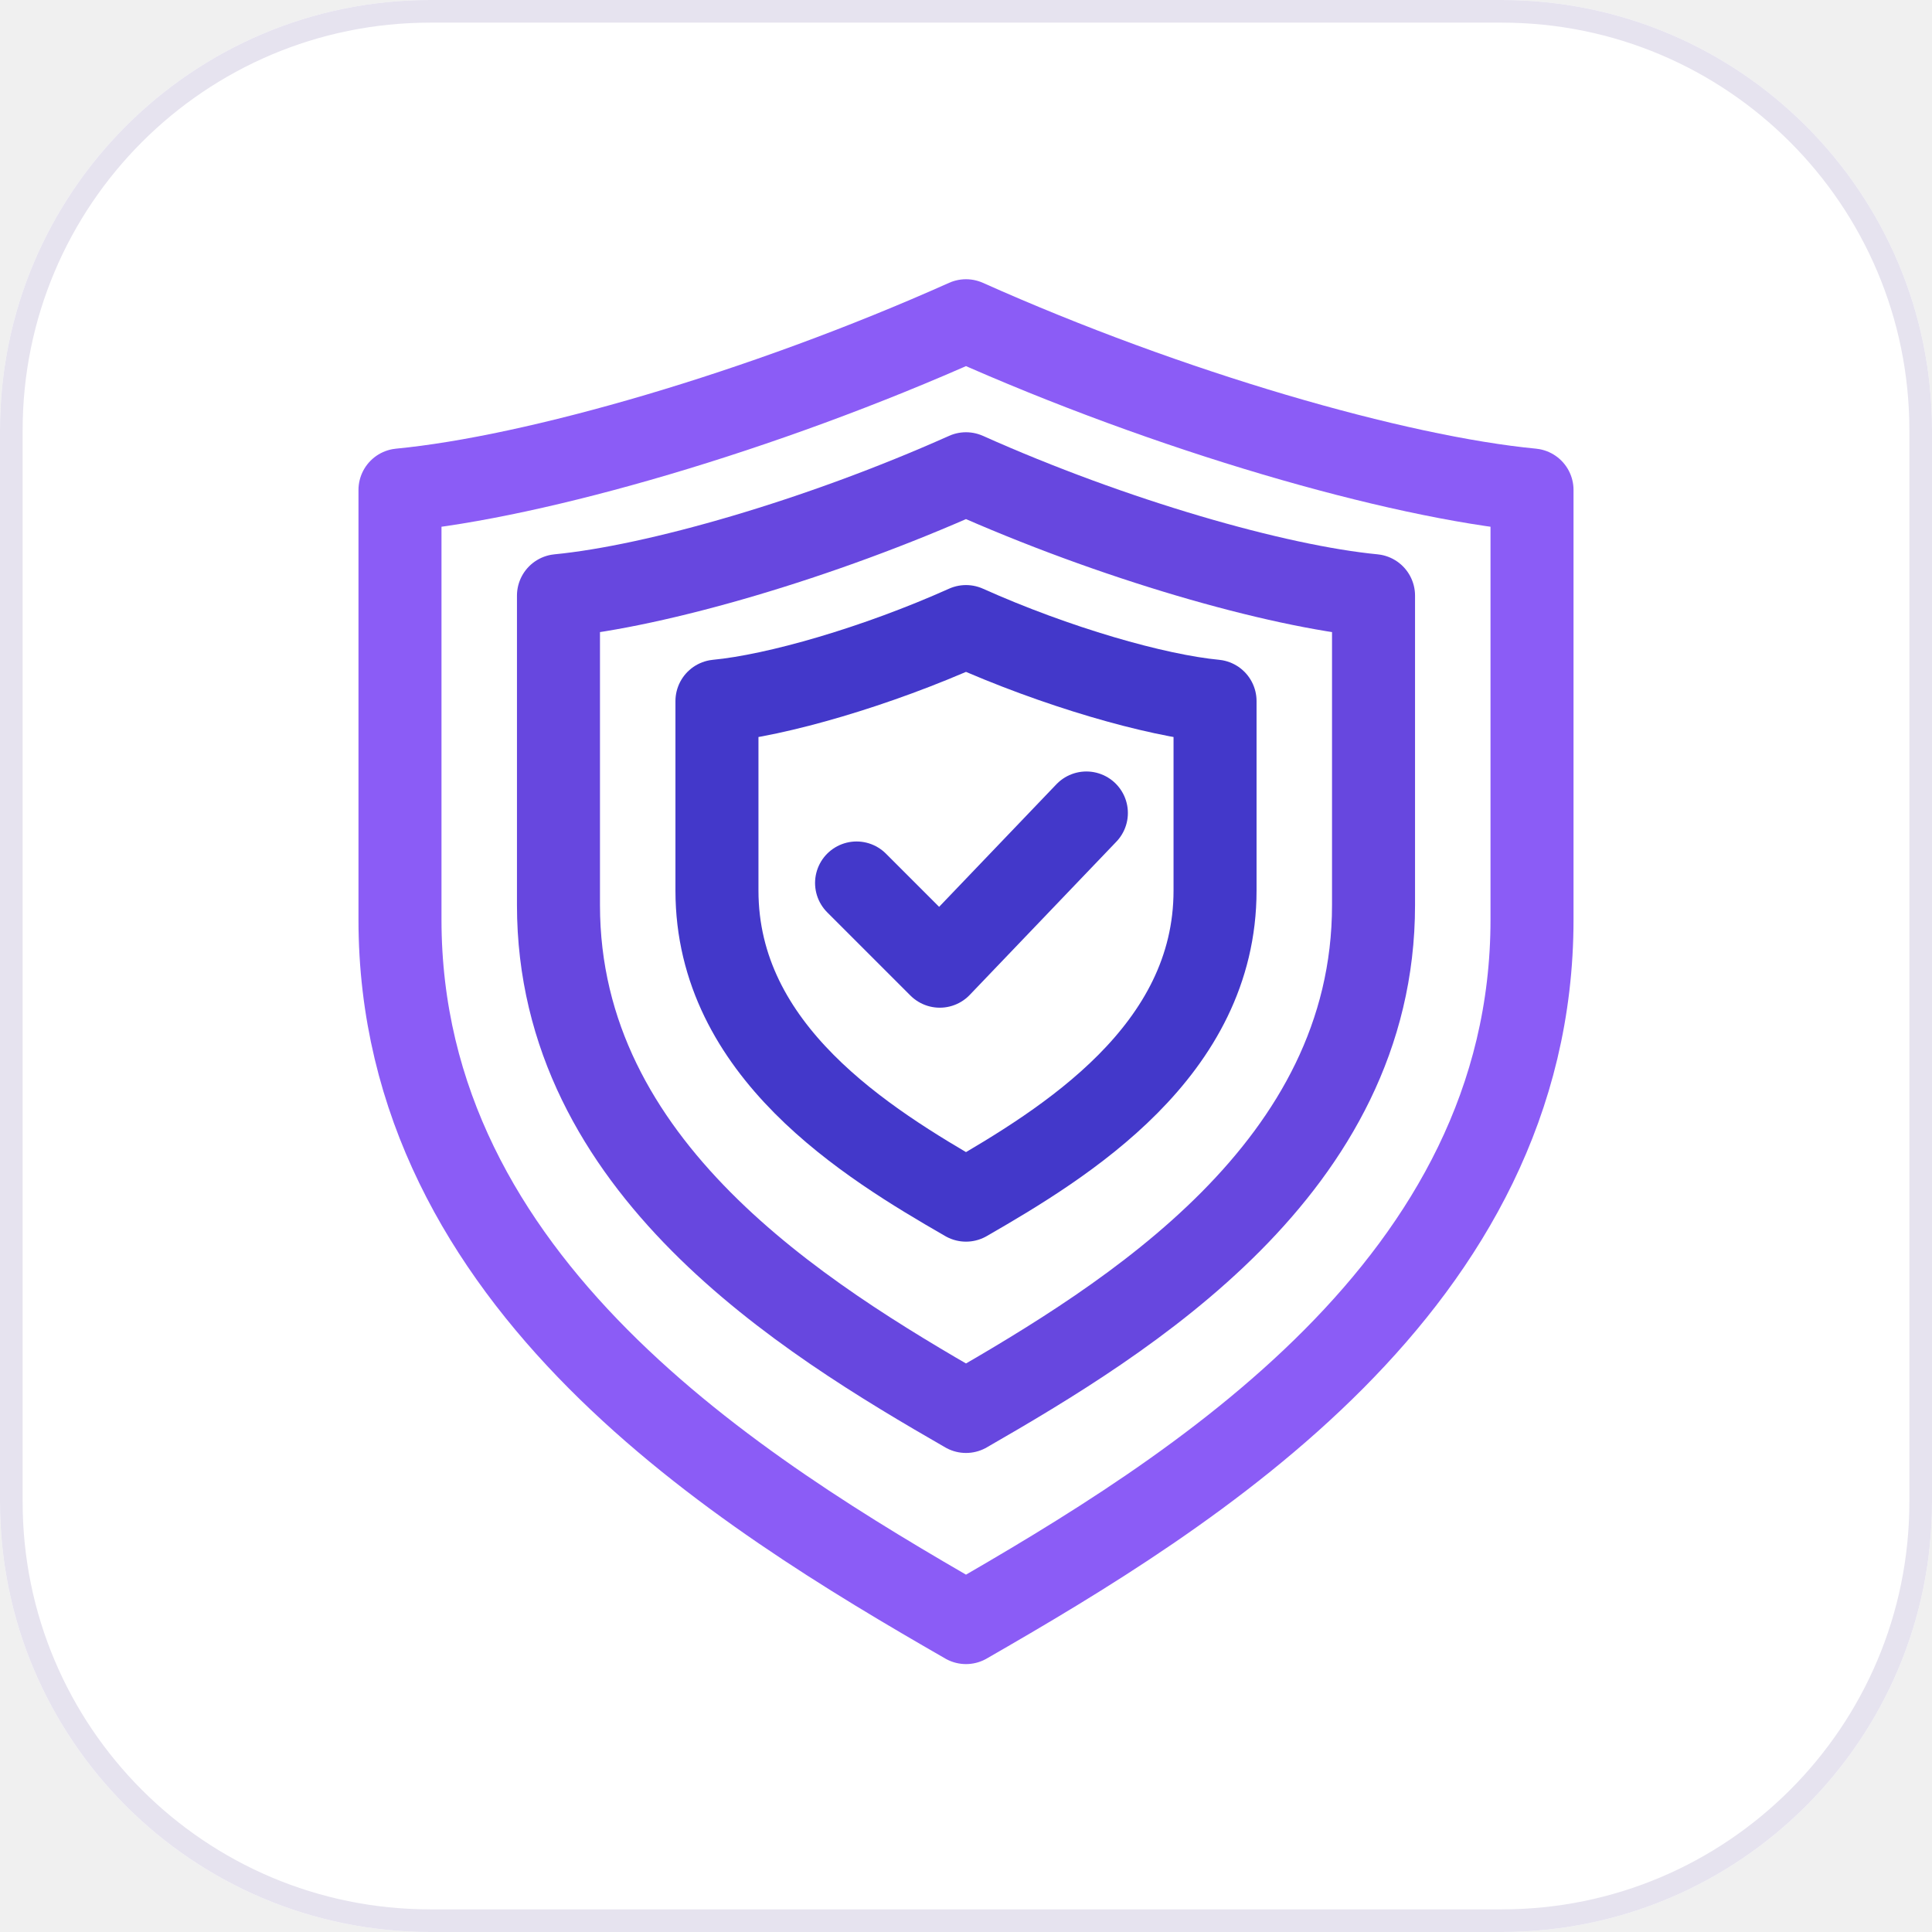
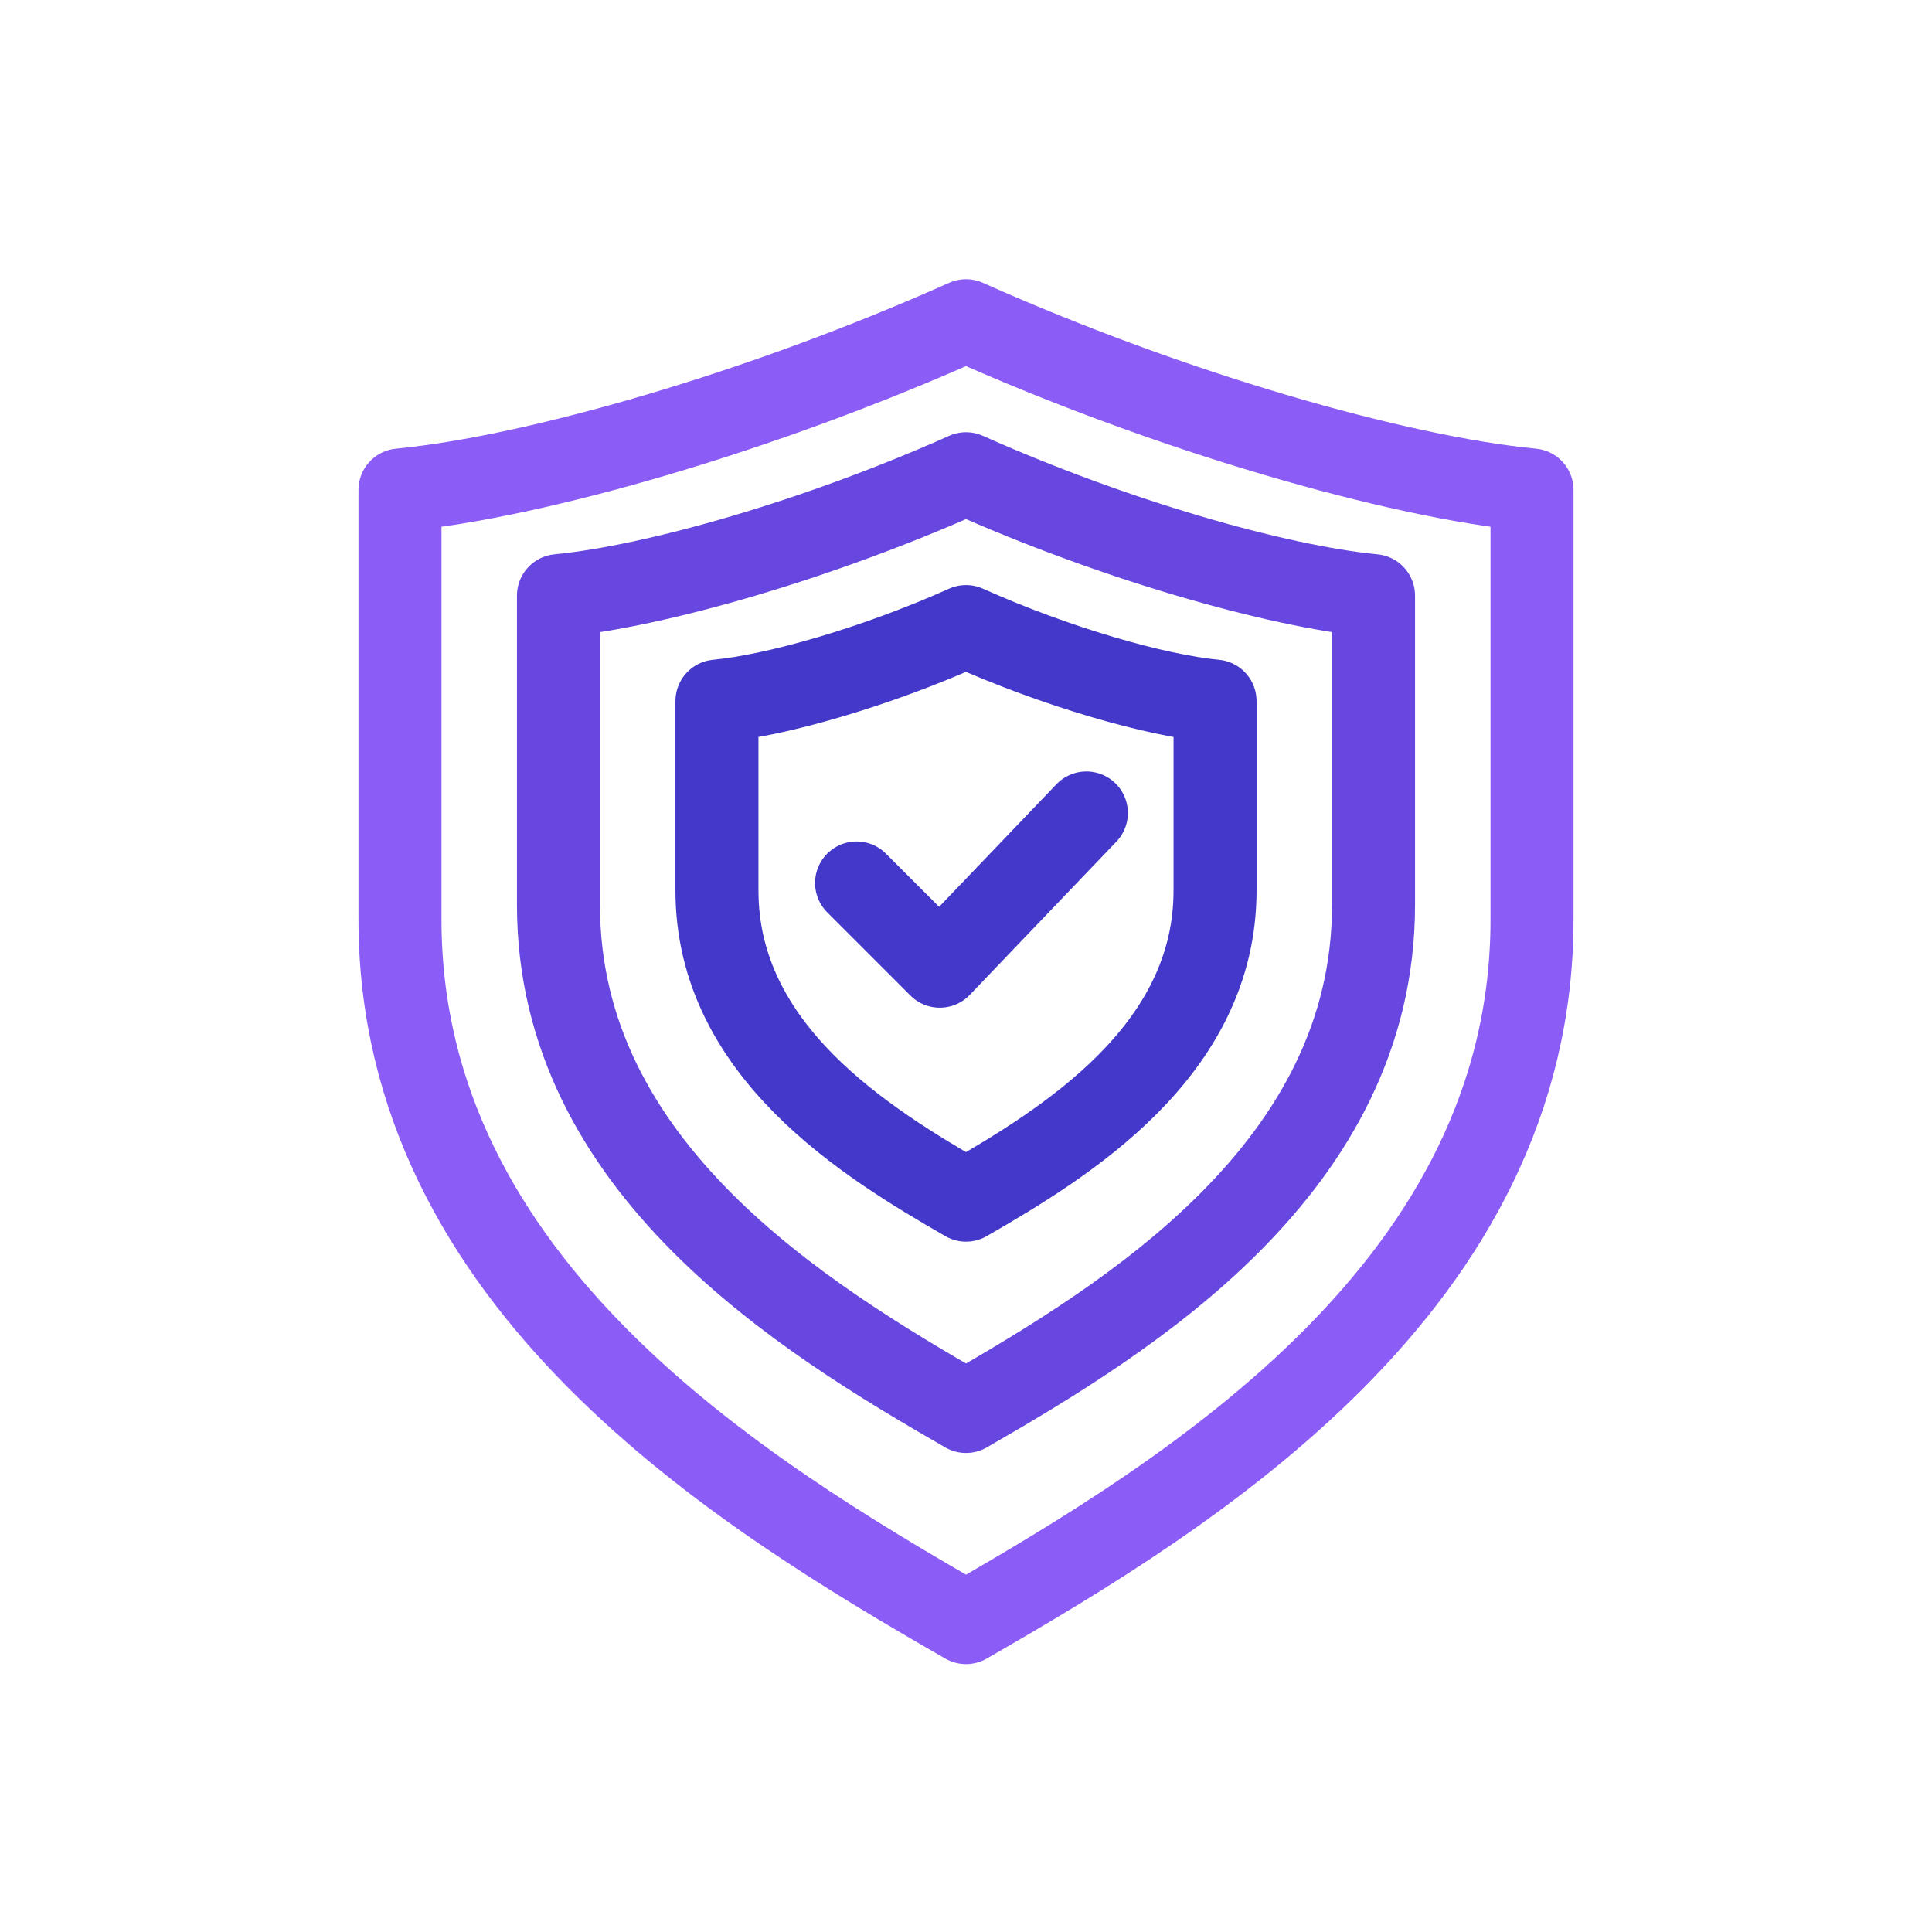
<svg xmlns="http://www.w3.org/2000/svg" width="1024" height="1024" viewBox="0 0 1024 1024">
-   <rect x="0" y="0" width="1024" height="1024" rx="228" fill="#ffffff" />
-   <rect x="6" y="6" width="1012" height="1012" rx="222" fill="none" stroke="#e6e3ef" stroke-width="12" />
+   <rect x="0" y="0" width="1024" height="1024" fill="#ffffff" />
  <g fill="none" stroke-linecap="round" stroke-linejoin="round" stroke-width="44">
    <path d="M512.0 170.0 C620.0 218.3 740.0 252.8 812.0 259.7 V487.4 C812.0 680.6 632.0 791.0 512.0 860.0 C392.0 791.0 212.0 680.6 212.0 487.4 V259.7 C284.0 252.8 404.0 218.3 512.0 170.0 Z" stroke="#8b5cf6" fill="none" />
    <path d="M512.0 251.1 C589.8 285.9 676.2 310.7 728.0 315.7 V479.7 C728.0 618.8 598.4 698.4 512.0 748.1 C425.6 698.4 296.0 618.8 296.0 479.7 V315.7 C347.8 310.7 434.2 285.9 512.0 251.1 Z" stroke="#6747df" fill="none" />
    <path d="M512.0 332.1 C559.5 353.4 612.3 368.6 644.0 371.6 V472.0 C644.0 557.1 564.8 605.7 512.0 636.1 C459.2 605.7 380.0 557.1 380.0 472.0 V371.6 C411.7 368.6 464.5 353.4 512.0 332.1 Z" stroke="#4338ca" fill="none" />
    <path d="M454.0 468.0 L498.1 512.1 L575.8 430.9" stroke="#4338ca" />
  </g>
</svg>
